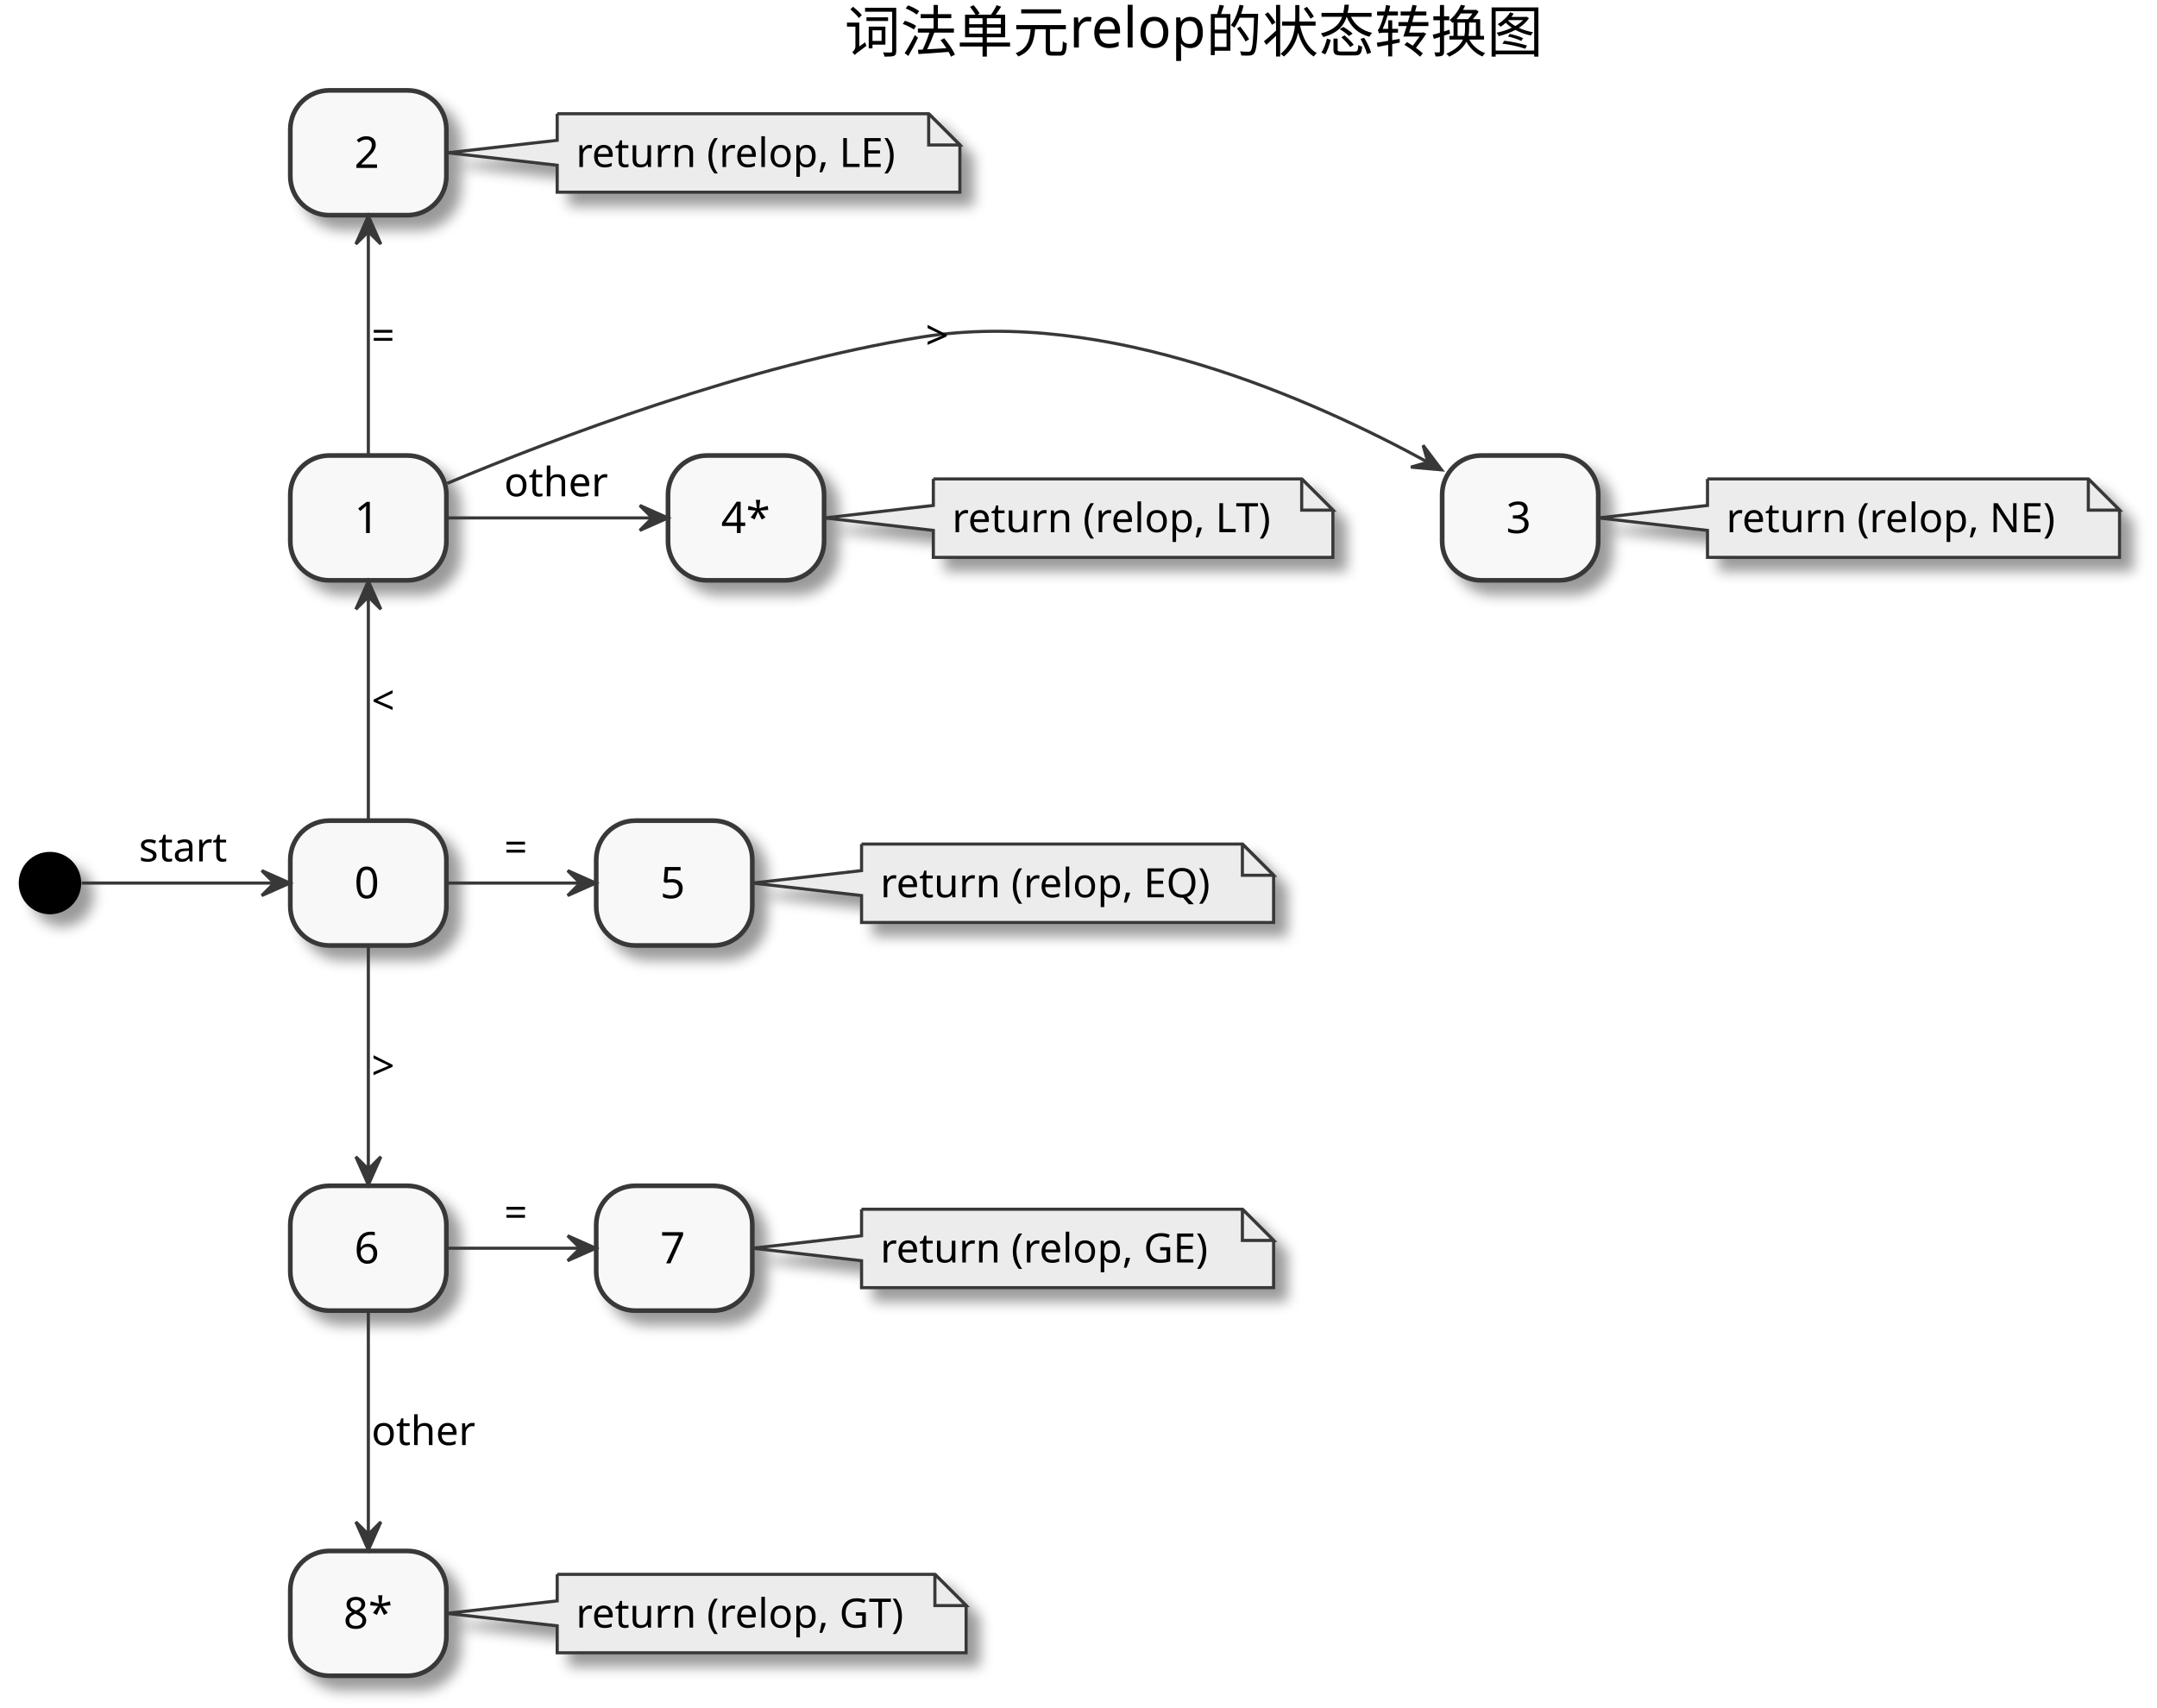
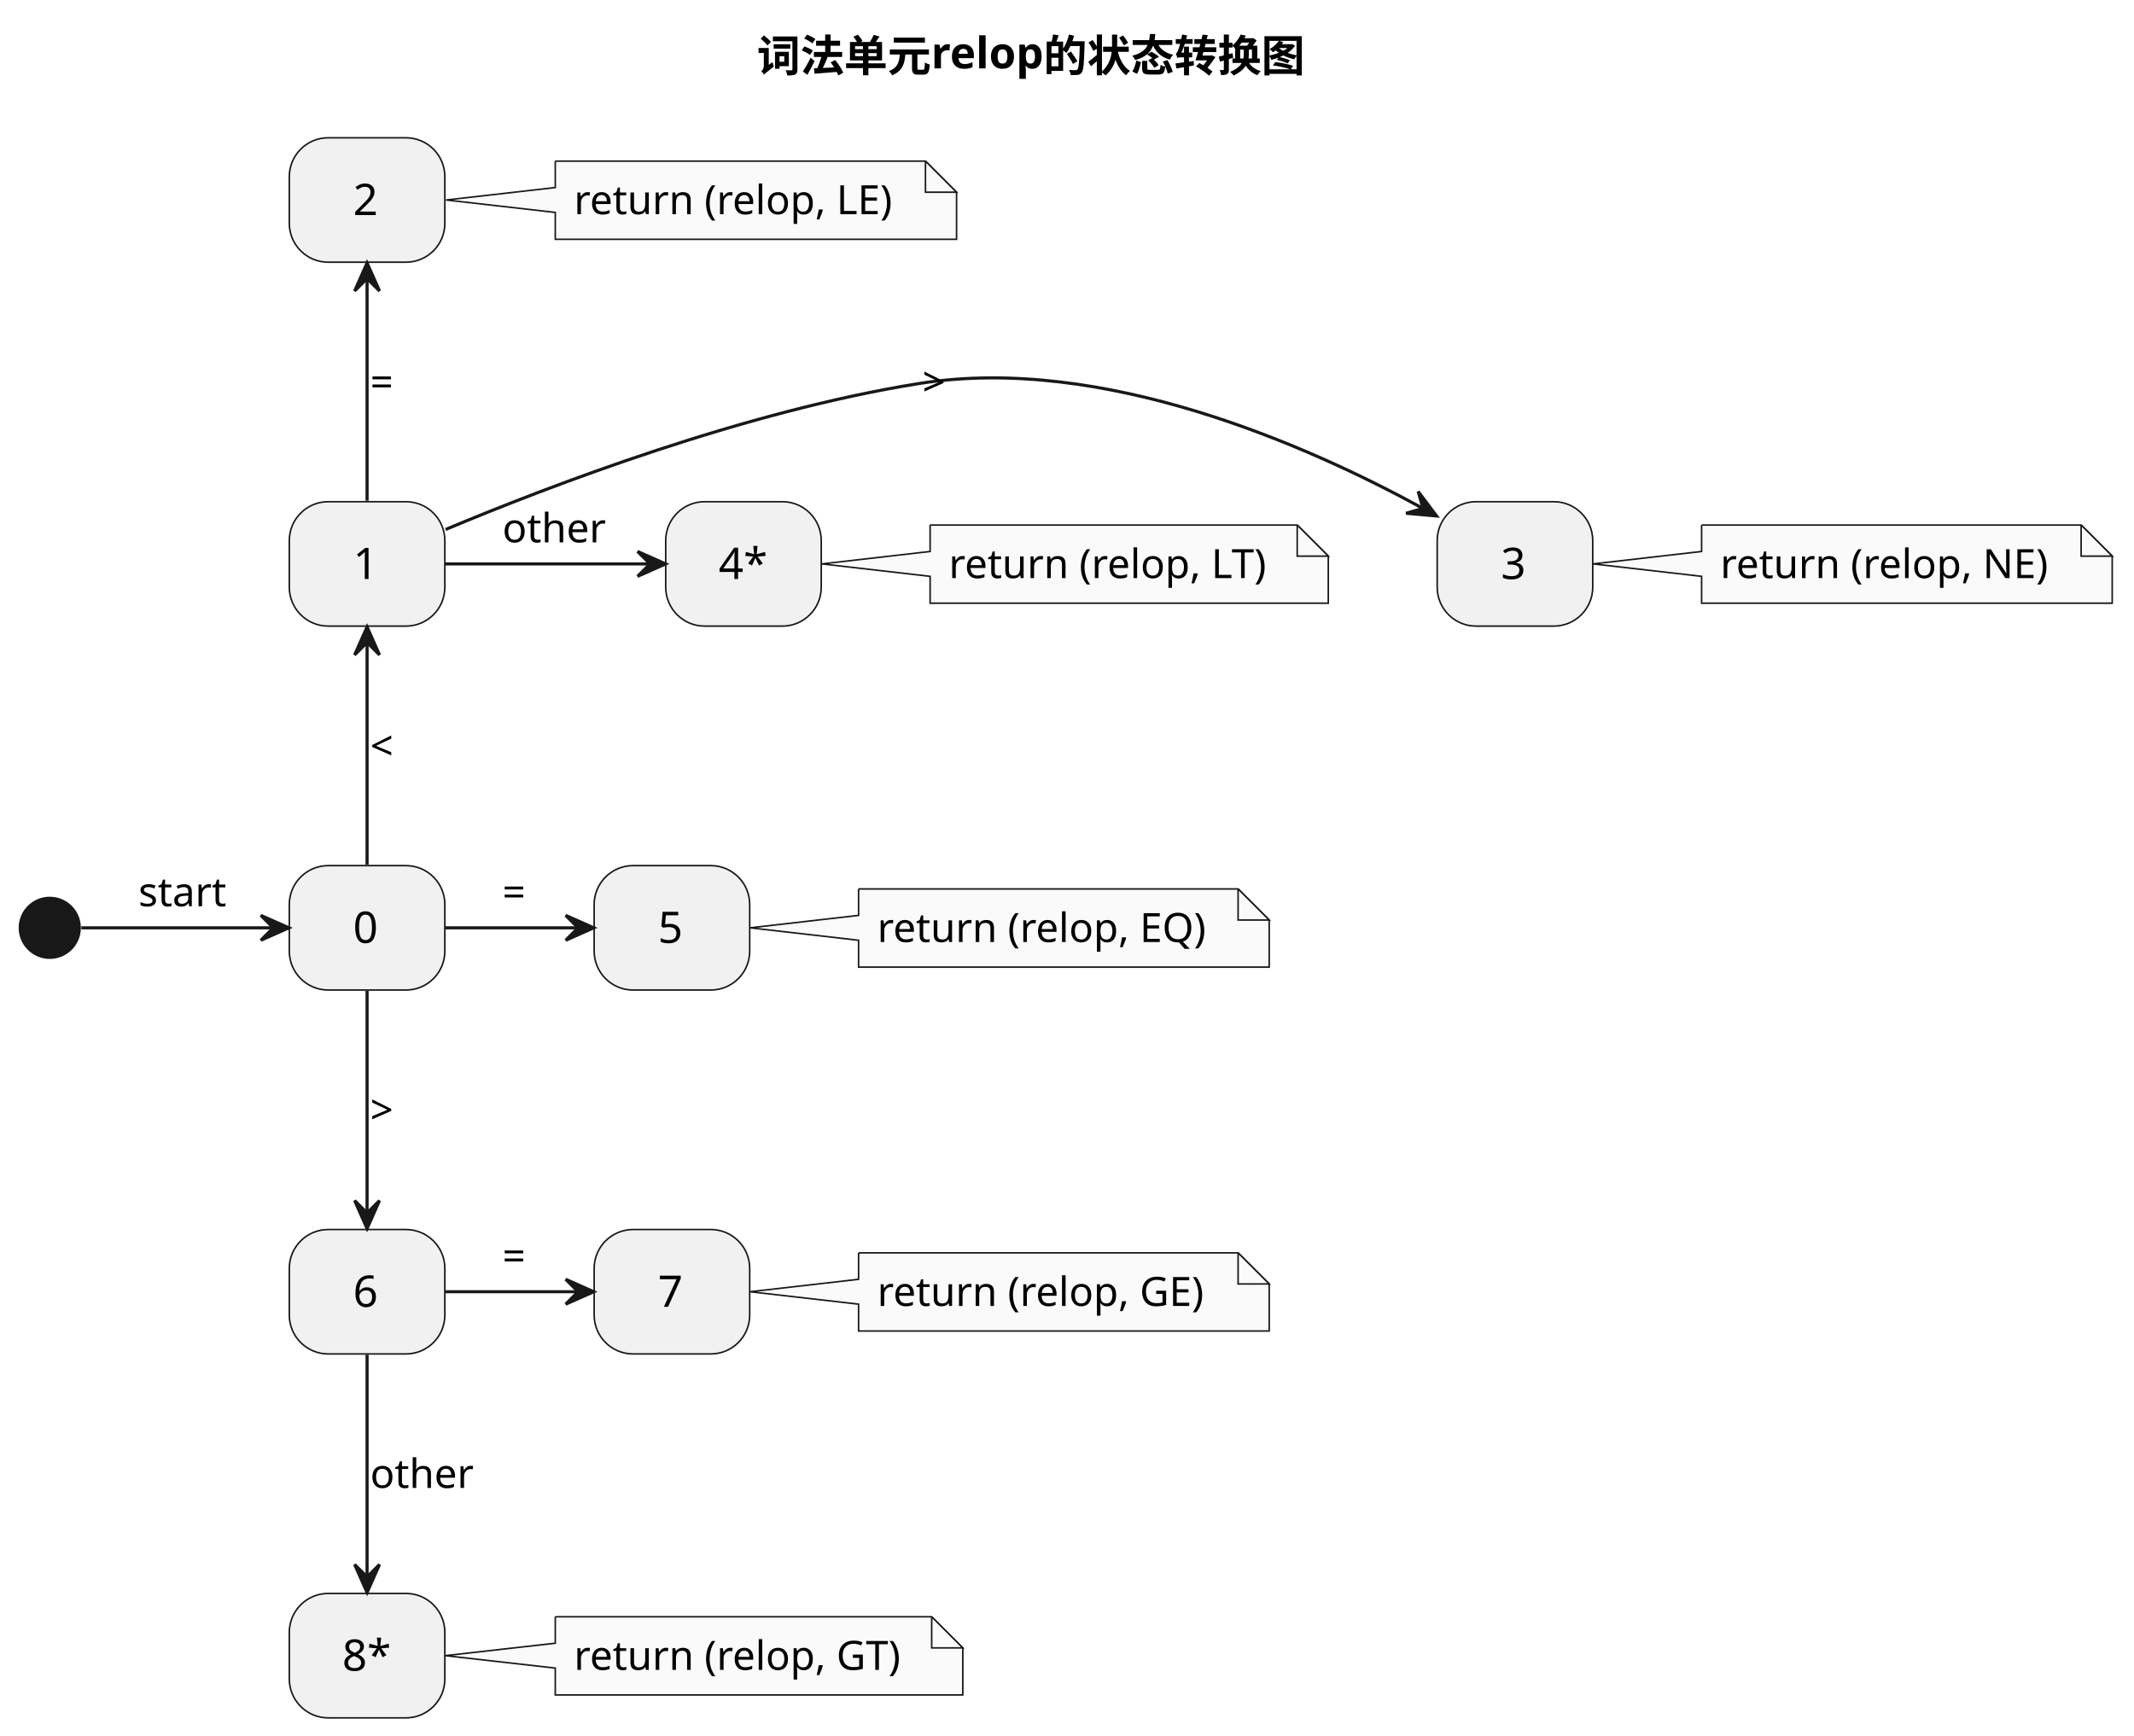
- <svg xmlns="http://www.w3.org/2000/svg" contentScriptType="application/ecmascript" contentStyleType="text/css" height="547px" preserveAspectRatio="none" style="width:691px;height:547px;" version="1.1" viewBox="0 0 691 547" width="691px" zoomAndPan="magnify">
-   <defs>
-     <filter height="300%" id="f1edeval5nhp6u" width="300%" x="-1" y="-1">
-       <feGaussianBlur result="blurOut" stdDeviation="2.0" />
-       <feColorMatrix in="blurOut" result="blurOut2" type="matrix" values="0 0 0 0 0 0 0 0 0 0 0 0 0 0 0 0 0 0 .4 0" />
-       <feOffset dx="4.0" dy="4.0" in="blurOut2" result="blurOut3" />
-       <feBlend in="SourceGraphic" in2="blurOut3" mode="normal" />
-     </filter>
-   </defs>
+ <svg xmlns="http://www.w3.org/2000/svg" contentStyleType="text/css" height="558px" preserveAspectRatio="none" style="width:686px;height:558px;background:#FFFFFF;" version="1.1" viewBox="0 0 686 558" width="686px" zoomAndPan="magnify">
+   <defs />
  <g>
-     <text fill="#000000" font-family="sans-serif" font-size="18" lengthAdjust="spacingAndGlyphs" textLength="156" x="270.5" y="16.708">词法单元relop的状态转换图</text>
-     <ellipse cx="16" cy="282.953" fill="#000000" filter="url(#f1edeval5nhp6u)" rx="10" ry="10" style="stroke: none; stroke-width: 1.0;" />
-     <rect fill="#F8F8F8" filter="url(#f1edeval5nhp6u)" height="40" rx="12.5" ry="12.5" style="stroke: #383838; stroke-width: 1.5;" width="50" x="93" y="262.953" />
-     <text fill="#000000" font-family="sans-serif" font-size="14" lengthAdjust="spacingAndGlyphs" textLength="9" x="113.5" y="287.8">0</text>
-     <rect fill="#F8F8F8" filter="url(#f1edeval5nhp6u)" height="40" rx="12.5" ry="12.5" style="stroke: #383838; stroke-width: 1.5;" width="50" x="214" y="145.953" />
-     <text fill="#000000" font-family="sans-serif" font-size="14" lengthAdjust="spacingAndGlyphs" textLength="16" x="231" y="170.8">4*</text>
-     <rect fill="#F8F8F8" filter="url(#f1edeval5nhp6u)" height="40" rx="12.5" ry="12.5" style="stroke: #383838; stroke-width: 1.5;" width="50" x="93" y="496.953" />
-     <text fill="#000000" font-family="sans-serif" font-size="14" lengthAdjust="spacingAndGlyphs" textLength="16" x="110" y="521.8">8*</text>
-     <rect fill="#F8F8F8" filter="url(#f1edeval5nhp6u)" height="40" rx="12.5" ry="12.5" style="stroke: #383838; stroke-width: 1.5;" width="50" x="93" y="145.953" />
-     <text fill="#000000" font-family="sans-serif" font-size="14" lengthAdjust="spacingAndGlyphs" textLength="9" x="113.5" y="170.8">1</text>
-     <rect fill="#F8F8F8" filter="url(#f1edeval5nhp6u)" height="40" rx="12.5" ry="12.5" style="stroke: #383838; stroke-width: 1.5;" width="50" x="93" y="28.953" />
-     <text fill="#000000" font-family="sans-serif" font-size="14" lengthAdjust="spacingAndGlyphs" textLength="9" x="113.5" y="53.8">2</text>
-     <rect fill="#F8F8F8" filter="url(#f1edeval5nhp6u)" height="40" rx="12.5" ry="12.5" style="stroke: #383838; stroke-width: 1.5;" width="50" x="462" y="145.953" />
-     <text fill="#000000" font-family="sans-serif" font-size="14" lengthAdjust="spacingAndGlyphs" textLength="9" x="482.5" y="170.8">3</text>
-     <rect fill="#F8F8F8" filter="url(#f1edeval5nhp6u)" height="40" rx="12.5" ry="12.5" style="stroke: #383838; stroke-width: 1.5;" width="50" x="191" y="262.953" />
-     <text fill="#000000" font-family="sans-serif" font-size="14" lengthAdjust="spacingAndGlyphs" textLength="9" x="211.5" y="287.8">5</text>
-     <rect fill="#F8F8F8" filter="url(#f1edeval5nhp6u)" height="40" rx="12.5" ry="12.5" style="stroke: #383838; stroke-width: 1.5;" width="50" x="93" y="379.953" />
-     <text fill="#000000" font-family="sans-serif" font-size="14" lengthAdjust="spacingAndGlyphs" textLength="9" x="113.5" y="404.8">6</text>
-     <rect fill="#F8F8F8" filter="url(#f1edeval5nhp6u)" height="40" rx="12.5" ry="12.5" style="stroke: #383838; stroke-width: 1.5;" width="50" x="191" y="379.953" />
-     <text fill="#000000" font-family="sans-serif" font-size="14" lengthAdjust="spacingAndGlyphs" textLength="9" x="211.5" y="404.8">7</text>
-     <path d="M178.5,36.453 L178.5,44.953 L143.39,48.953 L178.5,52.953 L178.5,61.586 A0,0 0 0 0 178.5,61.586 L307.5,61.586 A0,0 0 0 0 307.5,61.586 L307.5,46.453 L297.5,36.453 L178.5,36.453 A0,0 0 0 0 178.5,36.453 " fill="#ECECEC" filter="url(#f1edeval5nhp6u)" style="stroke: #383838; stroke-width: 1.0;" />
-     <path d="M297.5,36.453 L297.5,46.453 L307.5,46.453 L297.5,36.453 " fill="#ECECEC" style="stroke: #383838; stroke-width: 1.0;" />
-     <text fill="#000000" font-family="sans-serif" font-size="13" lengthAdjust="spacingAndGlyphs" textLength="108" x="184.5" y="53.52">return (relop, LE)</text>
-     <path d="M547,153.453 L547,161.953 L512.1,165.953 L547,169.953 L547,178.586 A0,0 0 0 0 547,178.586 L679,178.586 A0,0 0 0 0 679,178.586 L679,163.453 L669,153.453 L547,153.453 A0,0 0 0 0 547,153.453 " fill="#ECECEC" filter="url(#f1edeval5nhp6u)" style="stroke: #383838; stroke-width: 1.0;" />
-     <path d="M669,153.453 L669,163.453 L679,163.453 L669,153.453 " fill="#ECECEC" style="stroke: #383838; stroke-width: 1.0;" />
-     <text fill="#000000" font-family="sans-serif" font-size="13" lengthAdjust="spacingAndGlyphs" textLength="111" x="553" y="170.52">return (relop, NE)</text>
-     <path d="M299,153.453 L299,161.953 L264.19,165.953 L299,169.953 L299,178.586 A0,0 0 0 0 299,178.586 L427,178.586 A0,0 0 0 0 427,178.586 L427,163.453 L417,153.453 L299,153.453 A0,0 0 0 0 299,153.453 " fill="#ECECEC" filter="url(#f1edeval5nhp6u)" style="stroke: #383838; stroke-width: 1.0;" />
-     <path d="M417,153.453 L417,163.453 L427,163.453 L417,153.453 " fill="#ECECEC" style="stroke: #383838; stroke-width: 1.0;" />
-     <text fill="#000000" font-family="sans-serif" font-size="13" lengthAdjust="spacingAndGlyphs" textLength="107" x="305" y="170.52">return (relop, LT)</text>
-     <path d="M276,270.453 L276,278.953 L241.1,282.953 L276,286.953 L276,295.586 A0,0 0 0 0 276,295.586 L408,295.586 A0,0 0 0 0 408,295.586 L408,280.453 L398,270.453 L276,270.453 A0,0 0 0 0 276,270.453 " fill="#ECECEC" filter="url(#f1edeval5nhp6u)" style="stroke: #383838; stroke-width: 1.0;" />
-     <path d="M398,270.453 L398,280.453 L408,280.453 L398,270.453 " fill="#ECECEC" style="stroke: #383838; stroke-width: 1.0;" />
-     <text fill="#000000" font-family="sans-serif" font-size="13" lengthAdjust="spacingAndGlyphs" textLength="111" x="282" y="287.52">return (relop, EQ)</text>
-     <path d="M276,387.453 L276,395.953 L241.1,399.953 L276,403.953 L276,412.586 A0,0 0 0 0 276,412.586 L408,412.586 A0,0 0 0 0 408,412.586 L408,397.453 L398,387.453 L276,387.453 A0,0 0 0 0 276,387.453 " fill="#ECECEC" filter="url(#f1edeval5nhp6u)" style="stroke: #383838; stroke-width: 1.0;" />
-     <path d="M398,387.453 L398,397.453 L408,397.453 L398,387.453 " fill="#ECECEC" style="stroke: #383838; stroke-width: 1.0;" />
-     <text fill="#000000" font-family="sans-serif" font-size="13" lengthAdjust="spacingAndGlyphs" textLength="111" x="282" y="404.52">return (relop, GE)</text>
-     <path d="M178.5,504.453 L178.5,512.953 L143.1,516.953 L178.5,520.953 L178.5,529.586 A0,0 0 0 0 178.5,529.586 L309.5,529.586 A0,0 0 0 0 309.5,529.586 L309.5,514.453 L299.5,504.453 L178.5,504.453 A0,0 0 0 0 178.5,504.453 " fill="#ECECEC" filter="url(#f1edeval5nhp6u)" style="stroke: #383838; stroke-width: 1.0;" />
-     <path d="M299.5,504.453 L299.5,514.453 L309.5,514.453 L299.5,504.453 " fill="#ECECEC" style="stroke: #383838; stroke-width: 1.0;" />
-     <text fill="#000000" font-family="sans-serif" font-size="13" lengthAdjust="spacingAndGlyphs" textLength="110" x="184.5" y="521.52">return (relop, GT)</text>
-     <path d="M26.15,282.953 C40.37,282.953 66.8,282.953 87.67,282.953 " fill="none" id="*start-&gt;0" style="stroke: #383838; stroke-width: 1.0;" />
-     <polygon fill="#383838" points="92.85,282.953,83.85,278.953,87.85,282.953,83.85,286.953,92.85,282.953" style="stroke: #383838; stroke-width: 1.0;" />
-     <text fill="#000000" font-family="sans-serif" font-size="13" lengthAdjust="spacingAndGlyphs" textLength="30" x="44.5" y="276.02">start</text>
-     <path d="M118,191.393 C118,212.663 118,243.053 118,262.643 " fill="none" id="1&lt;-0" style="stroke: #383838; stroke-width: 1.0;" />
-     <polygon fill="#383838" points="118,186.203,114,195.203,118,191.203,122,195.203,118,186.203" style="stroke: #383838; stroke-width: 1.0;" />
-     <text fill="#000000" font-family="sans-serif" font-size="13" lengthAdjust="spacingAndGlyphs" textLength="11" x="119" y="229.02">&lt;</text>
-     <path d="M118,74.393 C118,95.663 118,126.053 118,145.643 " fill="none" id="2&lt;-1" style="stroke: #383838; stroke-width: 1.0;" />
-     <polygon fill="#383838" points="118,69.203,114,78.203,118,74.203,122,78.203,118,69.203" style="stroke: #383838; stroke-width: 1.0;" />
-     <text fill="#000000" font-family="sans-serif" font-size="13" lengthAdjust="spacingAndGlyphs" textLength="11" x="119" y="112.02">=</text>
-     <path d="M143.24,154.883 C177.1,140.703 239.47,116.873 295.5,107.953 C354.34,98.583 420.31,127.803 457.43,148.113 " fill="none" id="1-&gt;3" style="stroke: #383838; stroke-width: 1.0;" />
-     <polygon fill="#383838" points="461.81,150.543,455.885,142.676,457.439,148.115,452,149.669,461.81,150.543" style="stroke: #383838; stroke-width: 1.0;" />
-     <text fill="#000000" font-family="sans-serif" font-size="13" lengthAdjust="spacingAndGlyphs" textLength="11" x="296.5" y="112.02">&gt;</text>
-     <path d="M143.07,165.953 C162.22,165.953 188.67,165.953 208.95,165.953 " fill="none" id="1-&gt;4" style="stroke: #383838; stroke-width: 1.0;" />
-     <polygon fill="#383838" points="213.96,165.953,204.96,161.953,208.96,165.953,204.96,169.953,213.96,165.953" style="stroke: #383838; stroke-width: 1.0;" />
-     <text fill="#000000" font-family="sans-serif" font-size="13" lengthAdjust="spacingAndGlyphs" textLength="34" x="161.5" y="159.02">other</text>
-     <path d="M143.24,282.953 C156.15,282.953 171.98,282.953 185.57,282.953 " fill="none" id="0-&gt;5" style="stroke: #383838; stroke-width: 1.0;" />
-     <polygon fill="#383838" points="190.85,282.953,181.85,278.953,185.85,282.953,181.85,286.953,190.85,282.953" style="stroke: #383838; stroke-width: 1.0;" />
-     <text fill="#000000" font-family="sans-serif" font-size="13" lengthAdjust="spacingAndGlyphs" textLength="11" x="161.5" y="276.02">=</text>
-     <path d="M118,303.203 C118,322.773 118,353.163 118,374.443 " fill="none" id="0-&gt;6" style="stroke: #383838; stroke-width: 1.0;" />
-     <polygon fill="#383838" points="118,379.643,122,370.643,118,374.643,114,370.643,118,379.643" style="stroke: #383838; stroke-width: 1.0;" />
-     <text fill="#000000" font-family="sans-serif" font-size="13" lengthAdjust="spacingAndGlyphs" textLength="11" x="119" y="346.02">&gt;</text>
-     <path d="M143.24,399.953 C156.15,399.953 171.98,399.953 185.57,399.953 " fill="none" id="6-&gt;7" style="stroke: #383838; stroke-width: 1.0;" />
-     <polygon fill="#383838" points="190.85,399.953,181.85,395.953,185.85,399.953,181.85,403.953,190.85,399.953" style="stroke: #383838; stroke-width: 1.0;" />
-     <text fill="#000000" font-family="sans-serif" font-size="13" lengthAdjust="spacingAndGlyphs" textLength="11" x="161.5" y="393.02">=</text>
-     <path d="M118,420.203 C118,439.773 118,470.163 118,491.443 " fill="none" id="6-&gt;8" style="stroke: #383838; stroke-width: 1.0;" />
-     <polygon fill="#383838" points="118,496.643,122,487.643,118,491.643,114,487.643,118,496.643" style="stroke: #383838; stroke-width: 1.0;" />
-     <text fill="#000000" font-family="sans-serif" font-size="13" lengthAdjust="spacingAndGlyphs" textLength="34" x="119" y="463.02">other</text>
+     <text fill="#000000" font-family="sans-serif" font-size="14" font-weight="bold" lengthAdjust="spacing" textLength="185.375" x="243.312" y="22.995">词法单元relop的状态转换图</text>
+     <ellipse cx="16" cy="298.297" fill="#181818" rx="10" ry="10" style="stroke:none;stroke-width:1.0;" />
+     <rect fill="#F1F1F1" height="40" rx="12.5" ry="12.5" style="stroke:#181818;stroke-width:0.5;" width="50" x="93" y="278.297" />
+     <text fill="#000000" font-family="sans-serif" font-size="14" lengthAdjust="spacing" textLength="9" x="113.5" y="303.144">0</text>
+     <rect fill="#F1F1F1" height="40" rx="12.5" ry="12.5" style="stroke:#181818;stroke-width:0.5;" width="50" x="214" y="161.297" />
+     <text fill="#000000" font-family="sans-serif" font-size="14" lengthAdjust="spacing" textLength="16" x="231" y="186.144">4*</text>
+     <rect fill="#F1F1F1" height="40" rx="12.5" ry="12.5" style="stroke:#181818;stroke-width:0.5;" width="50" x="93" y="512.297" />
+     <text fill="#000000" font-family="sans-serif" font-size="14" lengthAdjust="spacing" textLength="16" x="110" y="537.144">8*</text>
+     <rect fill="#F1F1F1" height="40" rx="12.5" ry="12.5" style="stroke:#181818;stroke-width:0.5;" width="50" x="93" y="161.297" />
+     <text fill="#000000" font-family="sans-serif" font-size="14" lengthAdjust="spacing" textLength="9" x="113.5" y="186.144">1</text>
+     <rect fill="#F1F1F1" height="40" rx="12.5" ry="12.5" style="stroke:#181818;stroke-width:0.5;" width="50" x="93" y="44.297" />
+     <text fill="#000000" font-family="sans-serif" font-size="14" lengthAdjust="spacing" textLength="9" x="113.5" y="69.144">2</text>
+     <rect fill="#F1F1F1" height="40" rx="12.5" ry="12.5" style="stroke:#181818;stroke-width:0.5;" width="50" x="462" y="161.297" />
+     <text fill="#000000" font-family="sans-serif" font-size="14" lengthAdjust="spacing" textLength="9" x="482.5" y="186.144">3</text>
+     <rect fill="#F1F1F1" height="40" rx="12.5" ry="12.5" style="stroke:#181818;stroke-width:0.5;" width="50" x="191" y="278.297" />
+     <text fill="#000000" font-family="sans-serif" font-size="14" lengthAdjust="spacing" textLength="9" x="211.5" y="303.144">5</text>
+     <rect fill="#F1F1F1" height="40" rx="12.5" ry="12.5" style="stroke:#181818;stroke-width:0.5;" width="50" x="93" y="395.297" />
+     <text fill="#000000" font-family="sans-serif" font-size="14" lengthAdjust="spacing" textLength="9" x="113.5" y="420.144">6</text>
+     <rect fill="#F1F1F1" height="40" rx="12.5" ry="12.5" style="stroke:#181818;stroke-width:0.5;" width="50" x="191" y="395.297" />
+     <text fill="#000000" font-family="sans-serif" font-size="14" lengthAdjust="spacing" textLength="9" x="211.5" y="420.144">7</text>
+     <g id="elem_GMN23">
+       <path d="M178.5,51.797 L178.5,60.297 L143.39,64.297 L178.5,68.297 L178.5,76.93 A0,0 0 0 0 178.5,76.93 L307.5,76.93 A0,0 0 0 0 307.5,76.93 L307.5,61.797 L297.5,51.797 L178.5,51.797 A0,0 0 0 0 178.5,51.797 " fill="#FAFAFA" style="stroke:#181818;stroke-width:0.5;" />
+       <path d="M297.5,51.797 L297.5,61.797 L307.5,61.797 L297.5,51.797 " fill="#FAFAFA" style="stroke:#181818;stroke-width:0.5;" />
+       <text fill="#000000" font-family="sans-serif" font-size="13" lengthAdjust="spacing" textLength="108" x="184.5" y="68.864">return (relop, LE)</text>
+     </g>
+     <g id="elem_GMN26">
+       <path d="M547,168.797 L547,177.297 L512.1,181.297 L547,185.297 L547,193.93 A0,0 0 0 0 547,193.93 L679,193.93 A0,0 0 0 0 679,193.93 L679,178.797 L669,168.797 L547,168.797 A0,0 0 0 0 547,168.797 " fill="#FAFAFA" style="stroke:#181818;stroke-width:0.5;" />
+       <path d="M669,168.797 L669,178.797 L679,178.797 L669,168.797 " fill="#FAFAFA" style="stroke:#181818;stroke-width:0.5;" />
+       <text fill="#000000" font-family="sans-serif" font-size="13" lengthAdjust="spacing" textLength="111" x="553" y="185.864">return (relop, NE)</text>
+     </g>
+     <g id="elem_GMN29">
+       <path d="M299,168.797 L299,177.297 L264.19,181.297 L299,185.297 L299,193.93 A0,0 0 0 0 299,193.93 L427,193.93 A0,0 0 0 0 427,193.93 L427,178.797 L417,168.797 L299,168.797 A0,0 0 0 0 299,168.797 " fill="#FAFAFA" style="stroke:#181818;stroke-width:0.5;" />
+       <path d="M417,168.797 L417,178.797 L427,178.797 L417,168.797 " fill="#FAFAFA" style="stroke:#181818;stroke-width:0.5;" />
+       <text fill="#000000" font-family="sans-serif" font-size="13" lengthAdjust="spacing" textLength="107" x="305" y="185.864">return (relop, LT)</text>
+     </g>
+     <g id="elem_GMN32">
+       <path d="M276,285.797 L276,294.297 L241.1,298.297 L276,302.297 L276,310.93 A0,0 0 0 0 276,310.93 L408,310.93 A0,0 0 0 0 408,310.93 L408,295.797 L398,285.797 L276,285.797 A0,0 0 0 0 276,285.797 " fill="#FAFAFA" style="stroke:#181818;stroke-width:0.5;" />
+       <path d="M398,285.797 L398,295.797 L408,295.797 L398,285.797 " fill="#FAFAFA" style="stroke:#181818;stroke-width:0.5;" />
+       <text fill="#000000" font-family="sans-serif" font-size="13" lengthAdjust="spacing" textLength="111" x="282" y="302.864">return (relop, EQ)</text>
+     </g>
+     <g id="elem_GMN35">
+       <path d="M276,402.797 L276,411.297 L241.1,415.297 L276,419.297 L276,427.93 A0,0 0 0 0 276,427.93 L408,427.93 A0,0 0 0 0 408,427.93 L408,412.797 L398,402.797 L276,402.797 A0,0 0 0 0 276,402.797 " fill="#FAFAFA" style="stroke:#181818;stroke-width:0.5;" />
+       <path d="M398,402.797 L398,412.797 L408,412.797 L398,402.797 " fill="#FAFAFA" style="stroke:#181818;stroke-width:0.5;" />
+       <text fill="#000000" font-family="sans-serif" font-size="13" lengthAdjust="spacing" textLength="111" x="282" y="419.864">return (relop, GE)</text>
+     </g>
+     <g id="elem_GMN38">
+       <path d="M178.5,519.797 L178.5,528.297 L143.1,532.297 L178.5,536.297 L178.5,544.93 A0,0 0 0 0 178.5,544.93 L309.5,544.93 A0,0 0 0 0 309.5,544.93 L309.5,529.797 L299.5,519.797 L178.5,519.797 A0,0 0 0 0 178.5,519.797 " fill="#FAFAFA" style="stroke:#181818;stroke-width:0.5;" />
+       <path d="M299.5,519.797 L299.5,529.797 L309.5,529.797 L299.5,519.797 " fill="#FAFAFA" style="stroke:#181818;stroke-width:0.5;" />
+       <text fill="#000000" font-family="sans-serif" font-size="13" lengthAdjust="spacing" textLength="110" x="184.5" y="536.864">return (relop, GT)</text>
+     </g>
+     <g id="link_*start*_0">
+       <path d="M26.15,298.297 C40.37,298.297 66.8,298.297 87.67,298.297 " fill="none" id="*start*-to-0" style="stroke:#181818;stroke-width:1.0;" />
+       <polygon fill="#181818" points="92.85,298.297,83.85,294.297,87.85,298.297,83.85,302.297,92.85,298.297" style="stroke:#181818;stroke-width:1.0;" />
+       <text fill="#000000" font-family="sans-serif" font-size="13" lengthAdjust="spacing" textLength="30" x="44.5" y="291.364">start</text>
+     </g>
+     <g id="link_1_0">
+       <path d="M118,206.737 C118,228.007 118,258.397 118,277.987 " fill="none" id="1-backto-0" style="stroke:#181818;stroke-width:1.0;" />
+       <polygon fill="#181818" points="118,201.547,114,210.547,118,206.547,122,210.547,118,201.547" style="stroke:#181818;stroke-width:1.0;" />
+       <text fill="#000000" font-family="sans-serif" font-size="13" lengthAdjust="spacing" textLength="11" x="119" y="244.364">&lt;</text>
+     </g>
+     <g id="link_2_1">
+       <path d="M118,89.737 C118,111.007 118,141.397 118,160.987 " fill="none" id="2-backto-1" style="stroke:#181818;stroke-width:1.0;" />
+       <polygon fill="#181818" points="118,84.547,114,93.547,118,89.547,122,93.547,118,84.547" style="stroke:#181818;stroke-width:1.0;" />
+       <text fill="#000000" font-family="sans-serif" font-size="13" lengthAdjust="spacing" textLength="11" x="119" y="127.364">=</text>
+     </g>
+     <g id="link_1_3">
+       <path d="M143.24,170.227 C177.1,156.047 239.47,132.217 295.5,123.297 C354.34,113.927 420.31,143.147 457.43,163.457 " fill="none" id="1-to-3" style="stroke:#181818;stroke-width:1.0;" />
+       <polygon fill="#181818" points="461.81,165.887,455.885,158.019,457.439,163.459,452,165.013,461.81,165.887" style="stroke:#181818;stroke-width:1.0;" />
+       <text fill="#000000" font-family="sans-serif" font-size="13" lengthAdjust="spacing" textLength="11" x="296.5" y="127.364">&gt;</text>
+     </g>
+     <g id="link_1_4">
+       <path d="M143.07,181.297 C162.22,181.297 188.67,181.297 208.95,181.297 " fill="none" id="1-to-4" style="stroke:#181818;stroke-width:1.0;" />
+       <polygon fill="#181818" points="213.96,181.297,204.96,177.297,208.96,181.297,204.96,185.297,213.96,181.297" style="stroke:#181818;stroke-width:1.0;" />
+       <text fill="#000000" font-family="sans-serif" font-size="13" lengthAdjust="spacing" textLength="34" x="161.5" y="174.364">other</text>
+     </g>
+     <g id="link_0_5">
+       <path d="M143.24,298.297 C156.15,298.297 171.98,298.297 185.57,298.297 " fill="none" id="0-to-5" style="stroke:#181818;stroke-width:1.0;" />
+       <polygon fill="#181818" points="190.85,298.297,181.85,294.297,185.85,298.297,181.85,302.297,190.85,298.297" style="stroke:#181818;stroke-width:1.0;" />
+       <text fill="#000000" font-family="sans-serif" font-size="13" lengthAdjust="spacing" textLength="11" x="161.5" y="291.364">=</text>
+     </g>
+     <g id="link_0_6">
+       <path d="M118,318.547 C118,338.117 118,368.507 118,389.787 " fill="none" id="0-to-6" style="stroke:#181818;stroke-width:1.0;" />
+       <polygon fill="#181818" points="118,394.987,122,385.987,118,389.987,114,385.987,118,394.987" style="stroke:#181818;stroke-width:1.0;" />
+       <text fill="#000000" font-family="sans-serif" font-size="13" lengthAdjust="spacing" textLength="11" x="119" y="361.364">&gt;</text>
+     </g>
+     <g id="link_6_7">
+       <path d="M143.24,415.297 C156.15,415.297 171.98,415.297 185.57,415.297 " fill="none" id="6-to-7" style="stroke:#181818;stroke-width:1.0;" />
+       <polygon fill="#181818" points="190.85,415.297,181.85,411.297,185.85,415.297,181.85,419.297,190.85,415.297" style="stroke:#181818;stroke-width:1.0;" />
+       <text fill="#000000" font-family="sans-serif" font-size="13" lengthAdjust="spacing" textLength="11" x="161.5" y="408.364">=</text>
+     </g>
+     <g id="link_6_8">
+       <path d="M118,435.547 C118,455.117 118,485.507 118,506.787 " fill="none" id="6-to-8" style="stroke:#181818;stroke-width:1.0;" />
+       <polygon fill="#181818" points="118,511.987,122,502.987,118,506.987,114,502.987,118,511.987" style="stroke:#181818;stroke-width:1.0;" />
+       <text fill="#000000" font-family="sans-serif" font-size="13" lengthAdjust="spacing" textLength="34" x="119" y="478.364">other</text>
+     </g>
  </g>
</svg>
